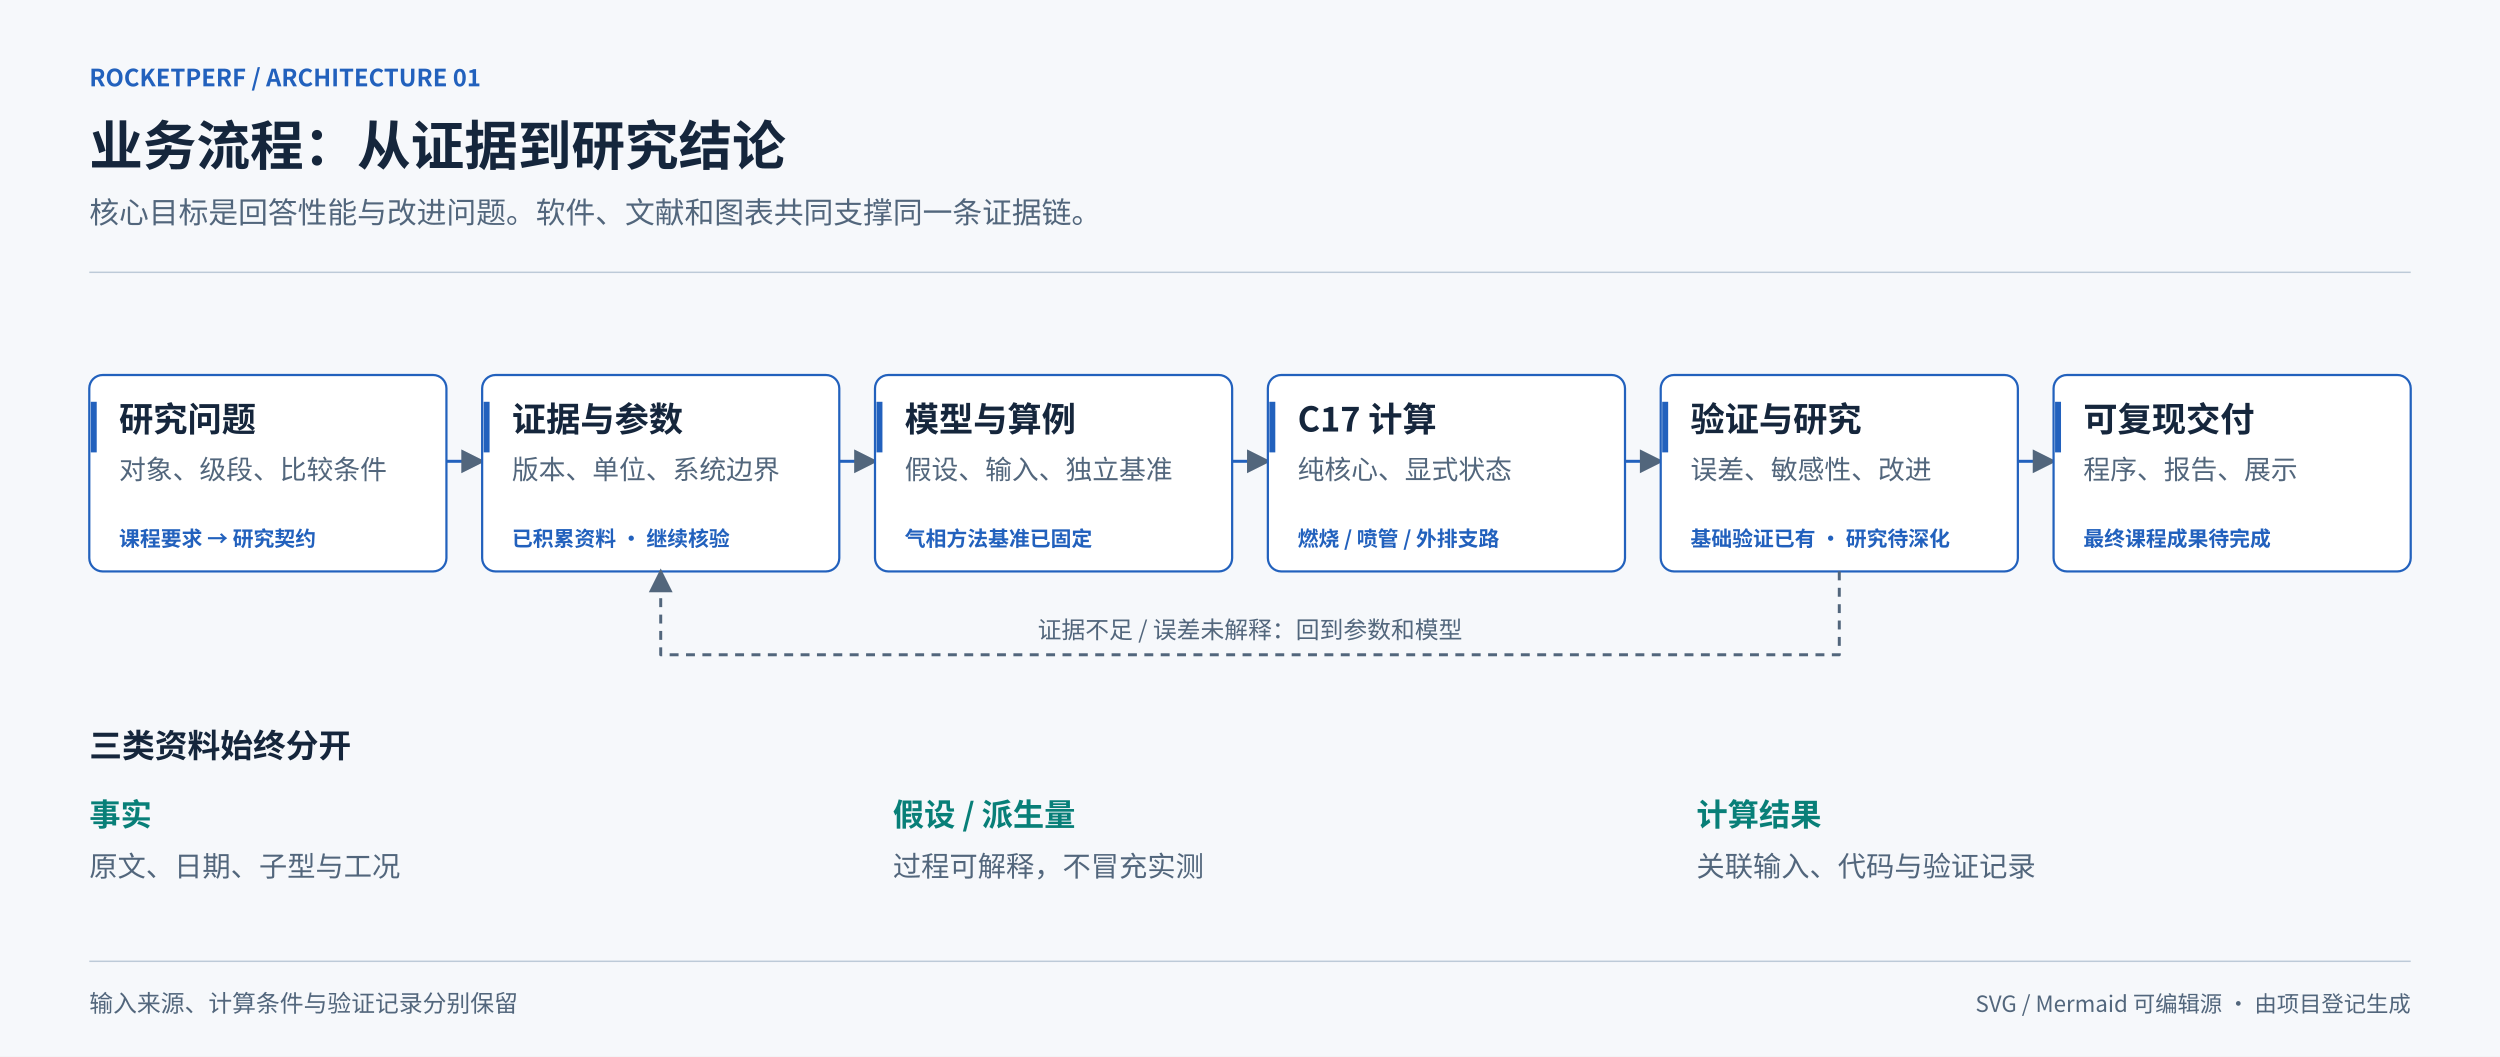
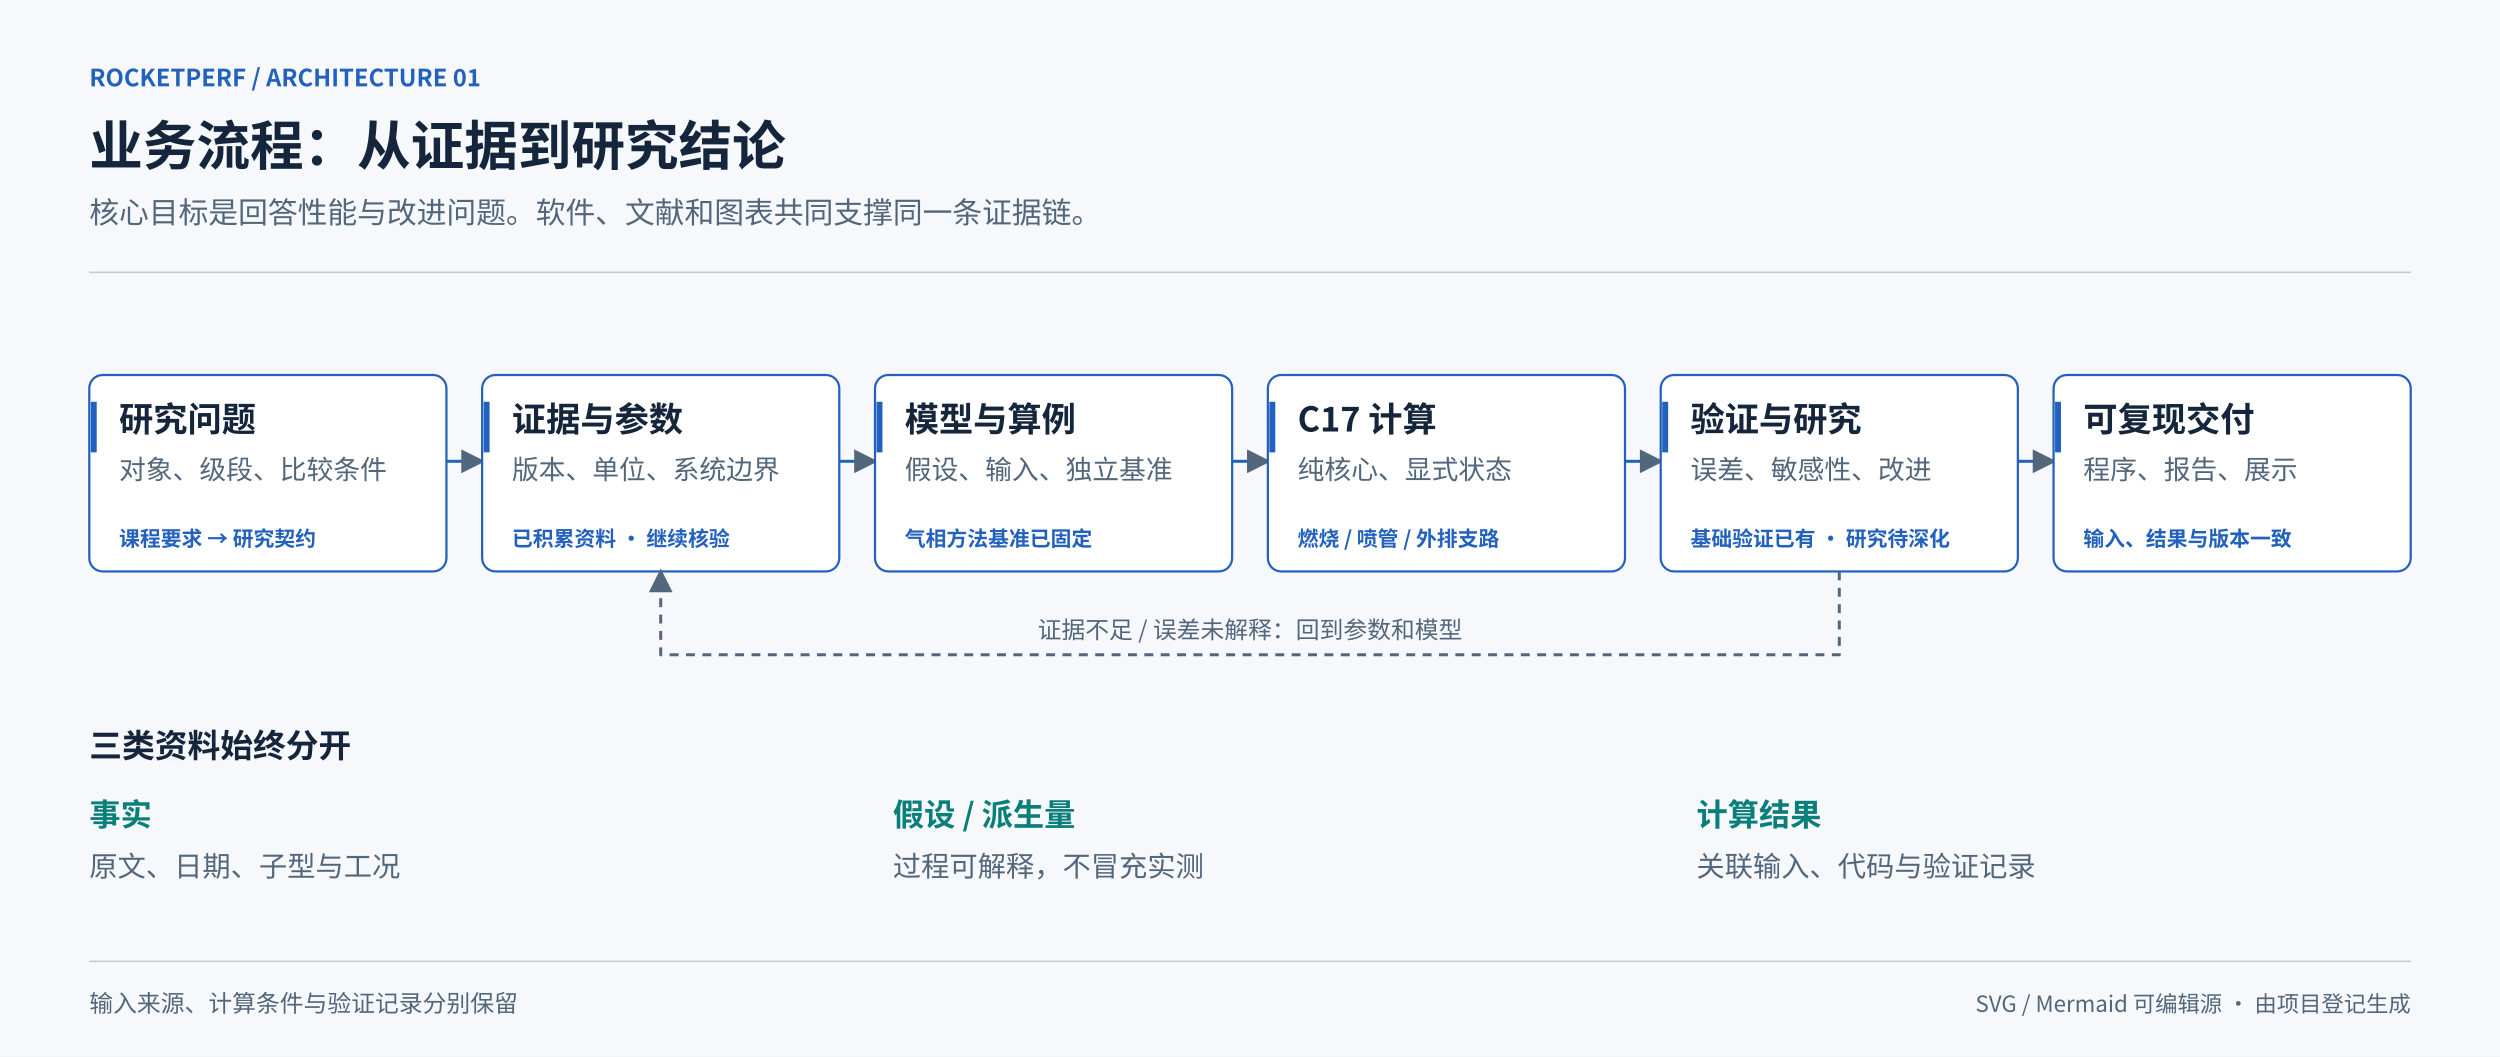
<svg xmlns="http://www.w3.org/2000/svg" width="1680" height="710" viewBox="0 0 1680 710" role="img" aria-labelledby="title-01 desc-01">
  <defs>
    <marker id="arrow-01" markerWidth="8" markerHeight="8" refX="7" refY="4" orient="auto">
      <path d="M0,0 L8,4 L0,8 Z" fill="#52667c" />
    </marker>
  </defs>
  <g font-family="Microsoft YaHei,Noto Sans CJK SC,Arial,sans-serif">
    <rect width="1680" height="710" fill="#f6f8fb" />
    <text x="60" y="58" font-size="16" fill="#2261bd" font-weight="650" text-anchor="start">ROCKETPERF  /  ARCHITECTURE 01</text>
    <text x="60" y="111" font-size="36" fill="#15263c" font-weight="700" text-anchor="start">业务流程：从证据到研究结论</text>
    <text x="60" y="150" font-size="20" fill="#52667c" font-weight="400" text-anchor="start">核心目标是回答性能与改进问题。软件、文献和图表共同支撑同一条证据链。</text>
    <line x1="60" y1="183" x2="1620" y2="183" stroke="#bdcad8" />
    <g>
      <rect x="60" y="252" width="240" height="132" rx="9" fill="#ffffff" stroke="#2261bd" stroke-width="1.5" />
      <rect x="61" y="270" width="4" height="34" fill="#2261bd" />
      <text x="80" y="290" font-size="23" fill="#15263c" font-weight="650" text-anchor="start">研究问题</text>
      <text x="80" y="322" font-size="18" fill="#52667c" font-weight="400" text-anchor="start">对象、级段、比较条件</text>
      <text x="80" y="367" font-size="14" fill="#2261bd" font-weight="600" text-anchor="start">课程要求 → 研究契约</text>
    </g>
    <polyline points="300,310 324,310" fill="none" stroke="#2261bd" stroke-width="2" stroke-linejoin="round" marker-end="url(#arrow-01)" />
    <g>
      <rect x="324" y="252" width="240" height="132" rx="9" fill="#ffffff" stroke="#2261bd" stroke-width="1.5" />
      <rect x="325" y="270" width="4" height="34" fill="#2261bd" />
      <text x="344" y="290" font-size="23" fill="#15263c" font-weight="650" text-anchor="start">证据与参数</text>
      <text x="344" y="322" font-size="18" fill="#52667c" font-weight="400" text-anchor="start">版本、单位、系统边界</text>
      <text x="344" y="367" font-size="14" fill="#2261bd" font-weight="600" text-anchor="start">已积累资料 · 继续核验</text>
    </g>
    <polyline points="564,310 588,310" fill="none" stroke="#2261bd" stroke-width="2" stroke-linejoin="round" marker-end="url(#arrow-01)" />
    <g>
      <rect x="588" y="252" width="240" height="132" rx="9" fill="#ffffff" stroke="#2261bd" stroke-width="1.5" />
      <rect x="589" y="270" width="4" height="34" fill="#2261bd" />
      <text x="608" y="290" font-size="23" fill="#15263c" font-weight="650" text-anchor="start">模型与算例</text>
      <text x="608" y="322" font-size="18" fill="#52667c" font-weight="400" text-anchor="start">假设、输入、独立基准</text>
      <text x="608" y="367" font-size="14" fill="#2261bd" font-weight="600" text-anchor="start">气相方法基准已固定</text>
    </g>
    <polyline points="828,310 852,310" fill="none" stroke="#2261bd" stroke-width="2" stroke-linejoin="round" marker-end="url(#arrow-01)" />
    <g>
      <rect x="852" y="252" width="240" height="132" rx="9" fill="#ffffff" stroke="#2261bd" stroke-width="1.5" />
      <rect x="853" y="270" width="4" height="34" fill="#2261bd" />
      <text x="872" y="290" font-size="23" fill="#15263c" font-weight="650" text-anchor="start">C17 计算</text>
      <text x="872" y="322" font-size="18" fill="#52667c" font-weight="400" text-anchor="start">纯核心、显式状态</text>
      <text x="872" y="367" font-size="14" fill="#2261bd" font-weight="600" text-anchor="start">燃烧 / 喷管 / 外排支路</text>
    </g>
    <polyline points="1092,310 1116,310" fill="none" stroke="#2261bd" stroke-width="2" stroke-linejoin="round" marker-end="url(#arrow-01)" />
    <g>
      <rect x="1116" y="252" width="240" height="132" rx="9" fill="#ffffff" stroke="#2261bd" stroke-width="1.5" />
      <rect x="1117" y="270" width="4" height="34" fill="#2261bd" />
      <text x="1136" y="290" font-size="23" fill="#15263c" font-weight="650" text-anchor="start">验证与研究</text>
      <text x="1136" y="322" font-size="18" fill="#52667c" font-weight="400" text-anchor="start">误差、敏感性、改进</text>
      <text x="1136" y="367" font-size="14" fill="#2261bd" font-weight="600" text-anchor="start">基础验证已有 · 研究待深化</text>
    </g>
    <polyline points="1356,310 1380,310" fill="none" stroke="#2261bd" stroke-width="2" stroke-linejoin="round" marker-end="url(#arrow-01)" />
    <g>
      <rect x="1380" y="252" width="240" height="132" rx="9" fill="#ffffff" stroke="#2261bd" stroke-width="1.5" />
      <rect x="1381" y="270" width="4" height="34" fill="#2261bd" />
      <text x="1400" y="290" font-size="23" fill="#15263c" font-weight="650" text-anchor="start">可复现交付</text>
      <text x="1400" y="322" font-size="18" fill="#52667c" font-weight="400" text-anchor="start">程序、报告、展示</text>
-       <text x="1400" y="367" font-size="14" fill="#2261bd" font-weight="600" text-anchor="start">最终课程成果待完成</text>
+       <text x="1400" y="367" font-size="14" fill="#2261bd" font-weight="600" text-anchor="start">输入、结果与版本一致</text>
    </g>
    <polyline points="1236,384 1236,440 444,440 444,384" fill="none" stroke="#52667c" stroke-width="2" stroke-linejoin="round" marker-end="url(#arrow-01)" stroke-dasharray="6 5" />
    <text x="840" y="429" font-size="16" fill="#52667c" font-weight="400" text-anchor="middle">证据不足 / 误差未解释：回到参数和模型</text>
    <text x="60" y="509" font-size="22" fill="#15263c" font-weight="650" text-anchor="start">三类资料始终分开</text>
    <text x="60" y="555" font-size="21" fill="#087f78" font-weight="650" text-anchor="start">事实</text>
    <text x="60" y="589" font-size="19" fill="#52667c" font-weight="400" text-anchor="start">原文、日期、子型与工况</text>
    <text x="600" y="555" font-size="21" fill="#087f78" font-weight="650" text-anchor="start">假设 / 派生量</text>
    <text x="600" y="589" font-size="19" fill="#52667c" font-weight="400" text-anchor="start">过程可解释，不冒充实测</text>
    <text x="1140" y="555" font-size="21" fill="#087f78" font-weight="650" text-anchor="start">计算结果</text>
    <text x="1140" y="589" font-size="19" fill="#52667c" font-weight="400" text-anchor="start">关联输入、代码与验证记录</text>
    <line x1="60" y1="646" x2="1620" y2="646" stroke="#bdcad8" />
    <text x="60" y="680" font-size="16" fill="#52667c" font-weight="400" text-anchor="start">输入来源、计算条件与验证记录分别保留</text>
    <text x="1620" y="680" font-size="15" fill="#52667c" font-weight="400" text-anchor="end">SVG / Mermaid 可编辑源 · 由项目登记生成</text>
  </g>
</svg>
